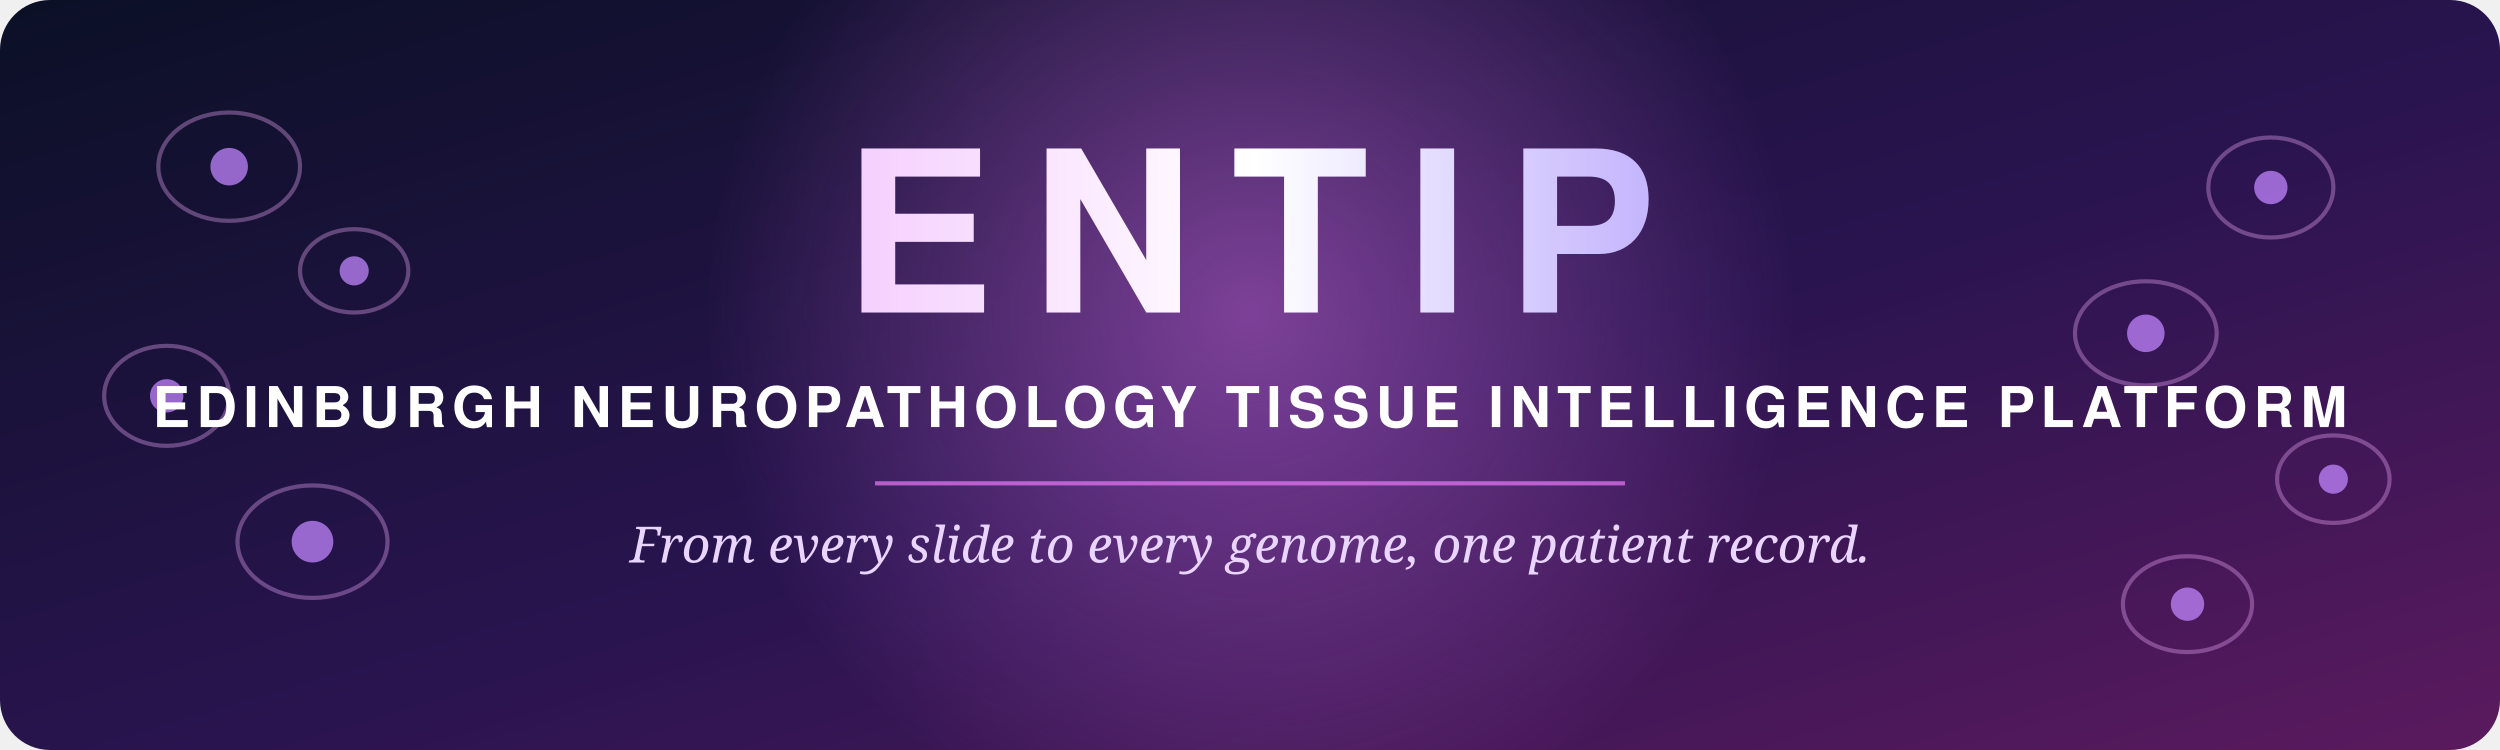
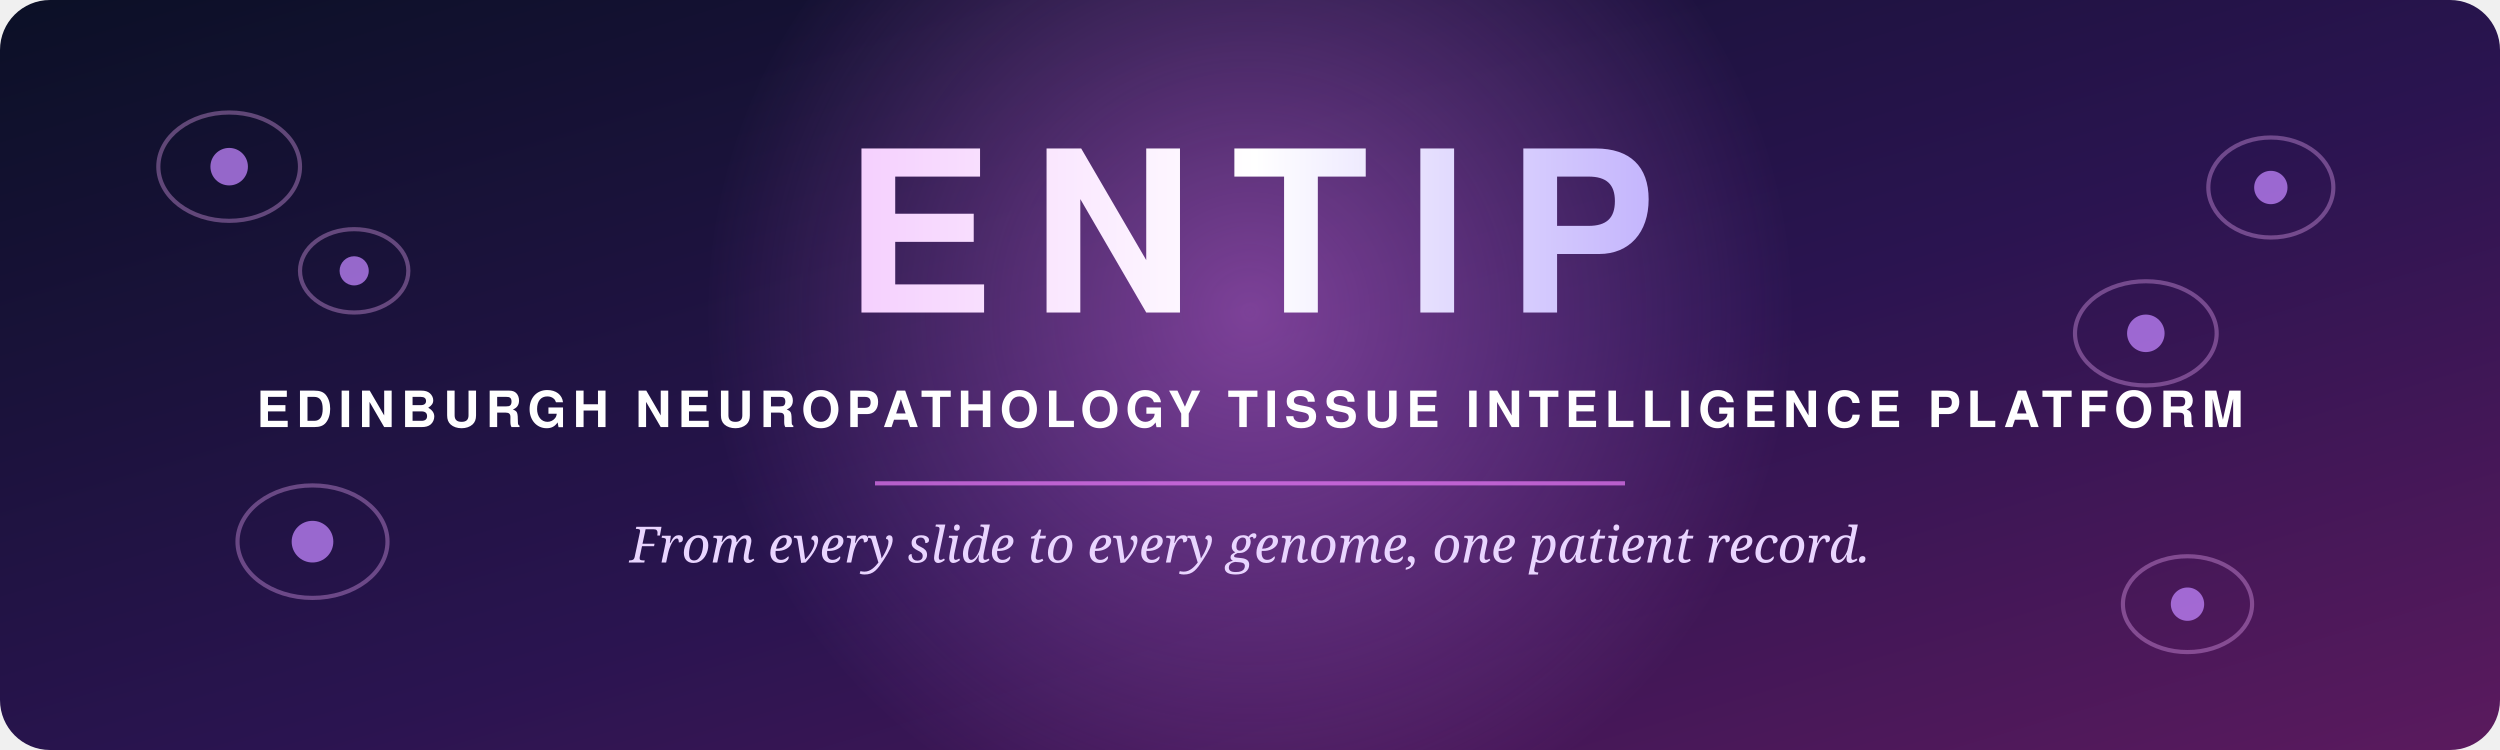
<svg xmlns="http://www.w3.org/2000/svg" viewBox="0 0 1200 360" width="1200" height="360" role="img" aria-label="ENTIP: Edinburgh Neuropathology Tissue Intelligence Platform">
  <defs>
    <linearGradient id="bg" x1="0" y1="0" x2="1" y2="1">
      <stop offset="0" stop-color="#0b1026" />
      <stop offset="0.55" stop-color="#2a1450" />
      <stop offset="1" stop-color="#5b1a5e" />
    </linearGradient>
    <linearGradient id="title" x1="0" y1="0" x2="1" y2="0">
      <stop offset="0" stop-color="#f5d0fe" />
      <stop offset="0.5" stop-color="#ffffff" />
      <stop offset="1" stop-color="#c4b5fd" />
    </linearGradient>
    <radialGradient id="glow" cx="0.5" cy="0.5" r="0.5">
      <stop offset="0" stop-color="#e879f9" stop-opacity="0.45" />
      <stop offset="1" stop-color="#e879f9" stop-opacity="0" />
    </radialGradient>
  </defs>
  <rect width="1200" height="360" rx="24" fill="url(#bg)" />
  <circle cx="600" cy="150" r="260" fill="url(#glow)" />
  <g fill="none" stroke="#f0abfc" stroke-opacity="0.35" stroke-width="2">
    <ellipse cx="110" cy="80" rx="34" ry="26" />
    <ellipse cx="170" cy="130" rx="26" ry="20" />
-     <ellipse cx="80" cy="190" rx="30" ry="24" />
    <ellipse cx="150" cy="260" rx="36" ry="27" />
    <ellipse cx="1090" cy="90" rx="30" ry="24" />
    <ellipse cx="1030" cy="160" rx="34" ry="25" />
-     <ellipse cx="1120" cy="230" rx="27" ry="21" />
    <ellipse cx="1050" cy="290" rx="31" ry="23" />
  </g>
  <g fill="#c084fc" fill-opacity="0.75">
    <circle cx="110" cy="80" r="9" />
    <circle cx="170" cy="130" r="7" />
-     <circle cx="80" cy="190" r="8" />
    <circle cx="150" cy="260" r="10" />
    <circle cx="1090" cy="90" r="8" />
    <circle cx="1030" cy="160" r="9" />
-     <circle cx="1120" cy="230" r="7" />
    <circle cx="1050" cy="290" r="8" />
  </g>
  <text x="600" y="150" text-anchor="middle" font-family="Helvetica Neue, Helvetica, Arial, sans-serif" font-size="108" font-weight="800" letter-spacing="18" fill="url(#title)">ENTIP</text>
-   <text x="600" y="205" text-anchor="middle" font-family="Helvetica Neue, Helvetica, Arial, sans-serif" font-size="27" font-weight="600" letter-spacing="3" fill="#ffffff">EDINBURGH NEUROPATHOLOGY TISSUE INTELLIGENCE PLATFORM</text>
+   <text x="600" y="205" text-anchor="middle" font-family="Helvetica Neue, Helvetica, Arial, sans-serif" font-size="24" font-weight="600" letter-spacing="3" fill="#ffffff">EDINBURGH NEUROPATHOLOGY TISSUE INTELLIGENCE PLATFORM</text>
  <line x1="420" y1="232" x2="780" y2="232" stroke="#e879f9" stroke-opacity="0.7" stroke-width="2" />
  <text x="600" y="270" text-anchor="middle" font-family="Georgia, serif" font-size="24" font-style="italic" fill="#e9d5ff">From every slide to every genome, one patient record.</text>
</svg>
